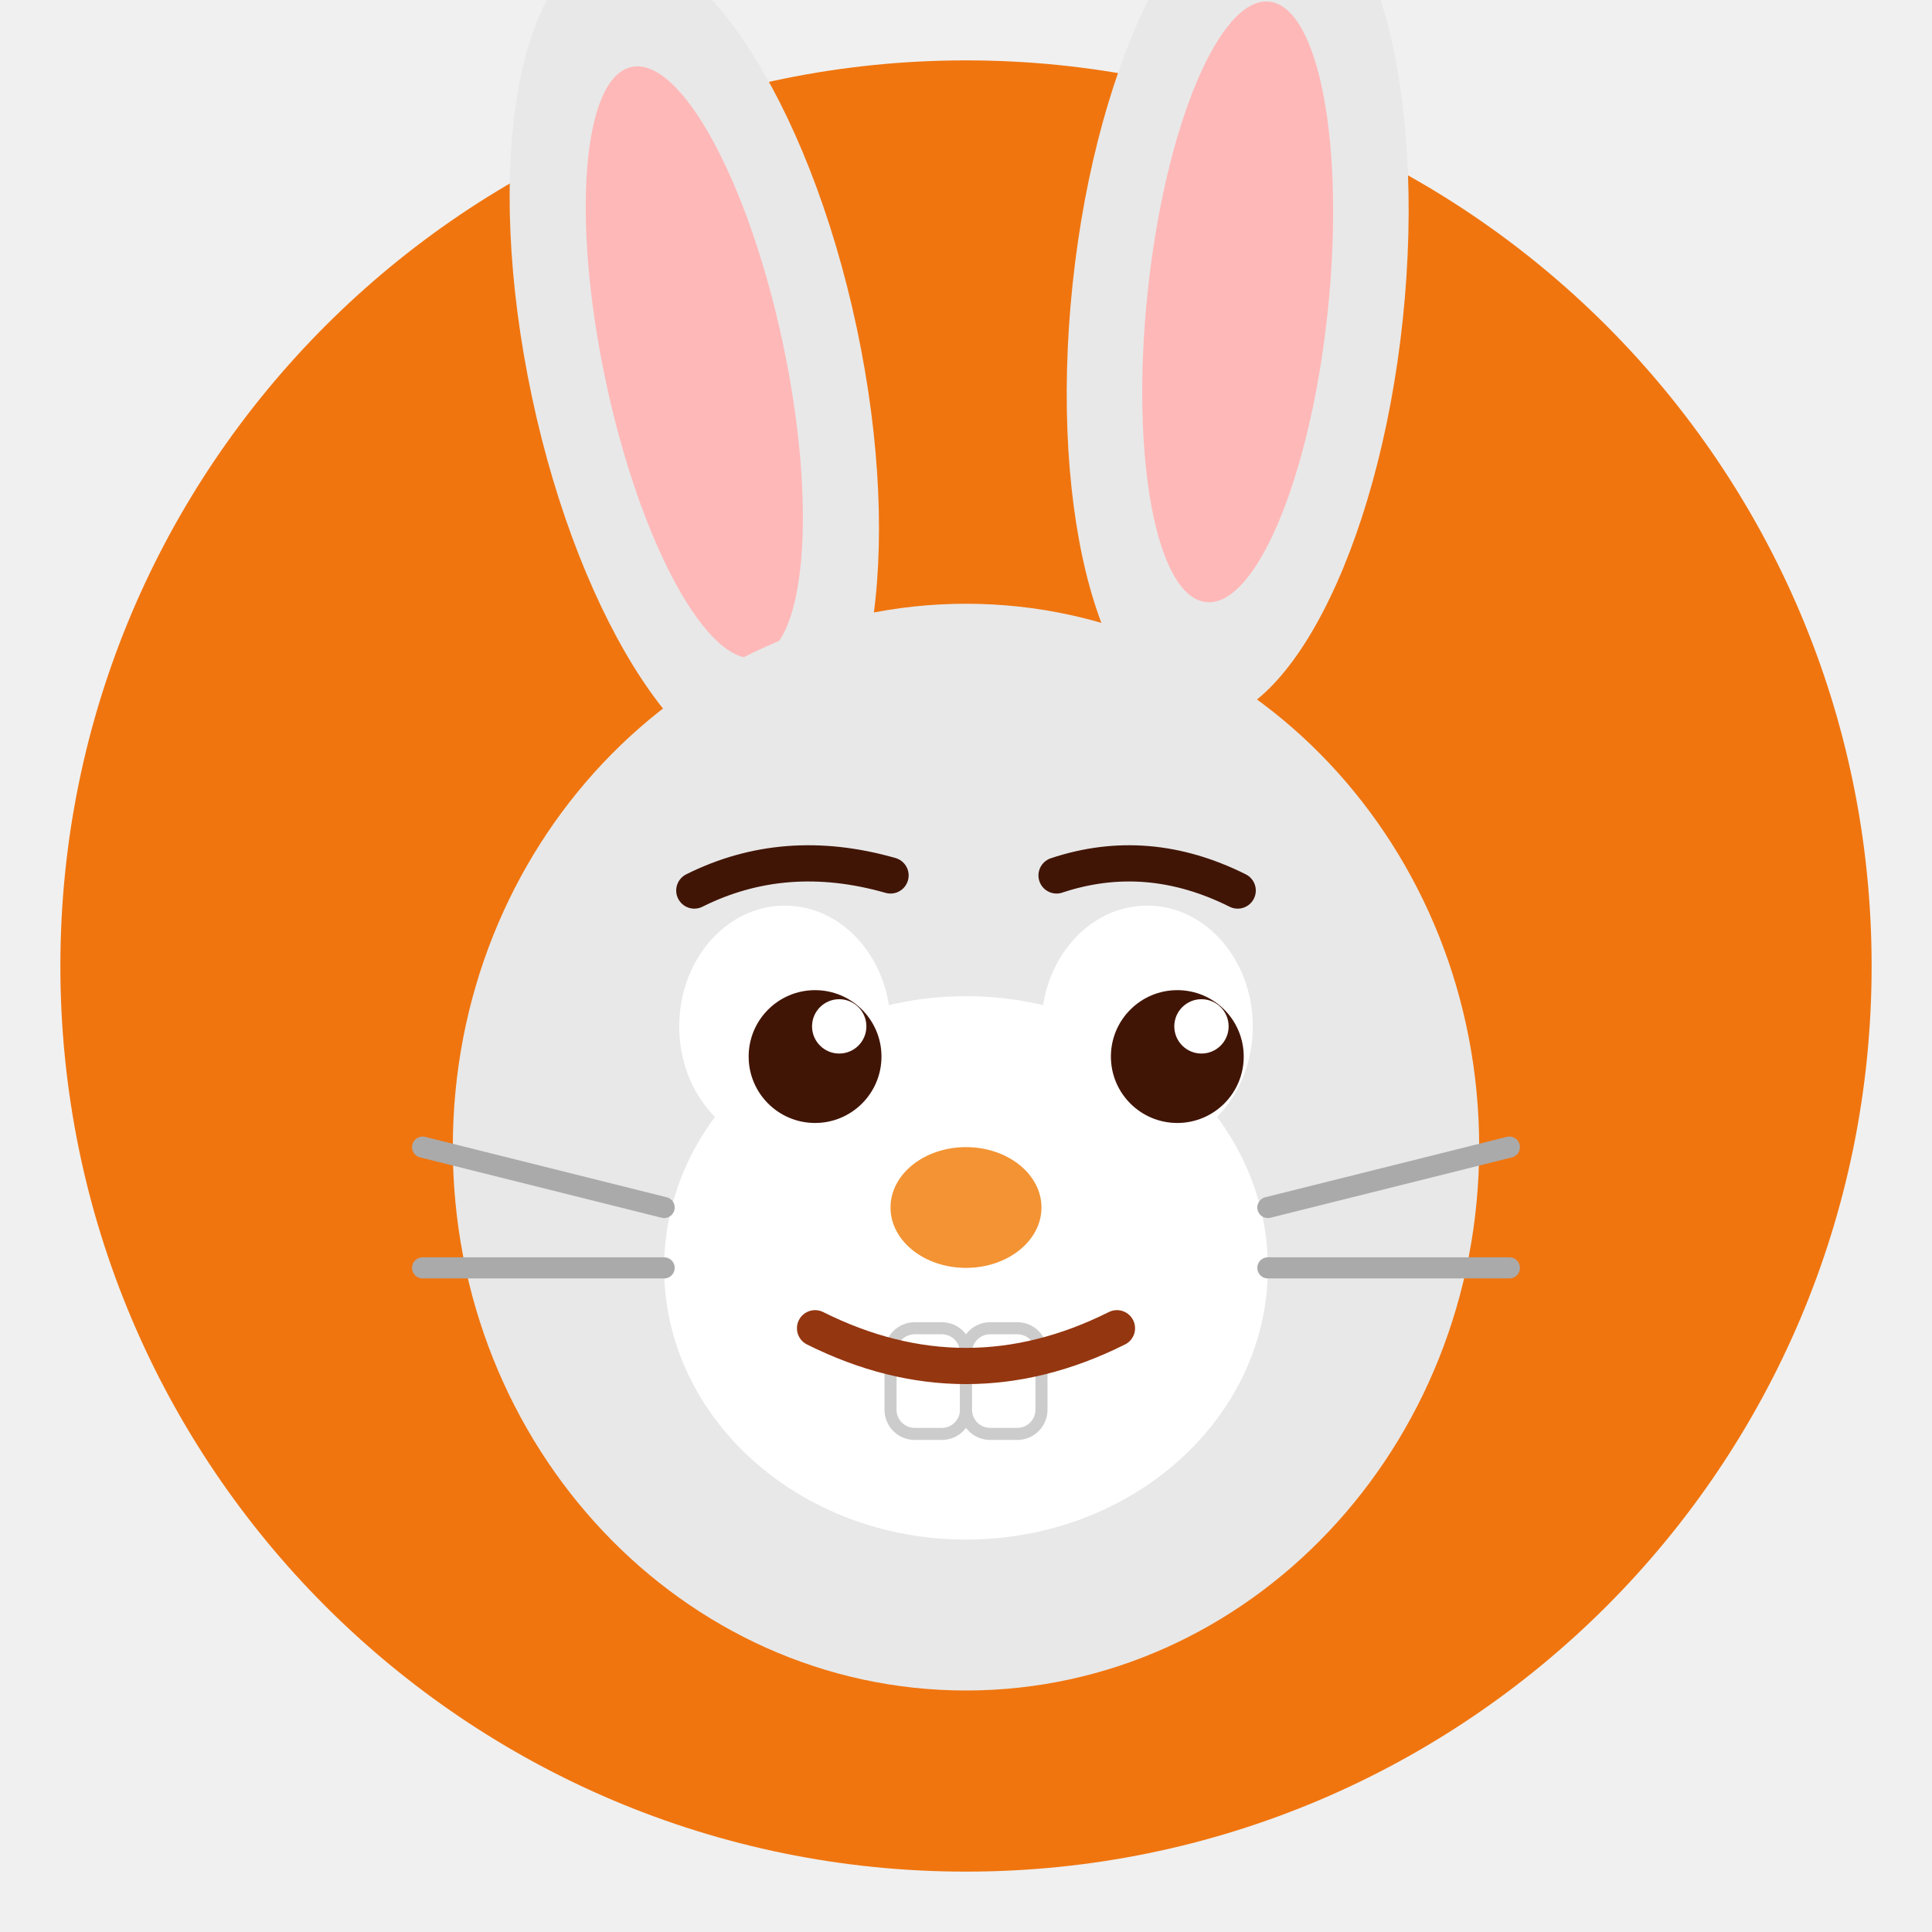
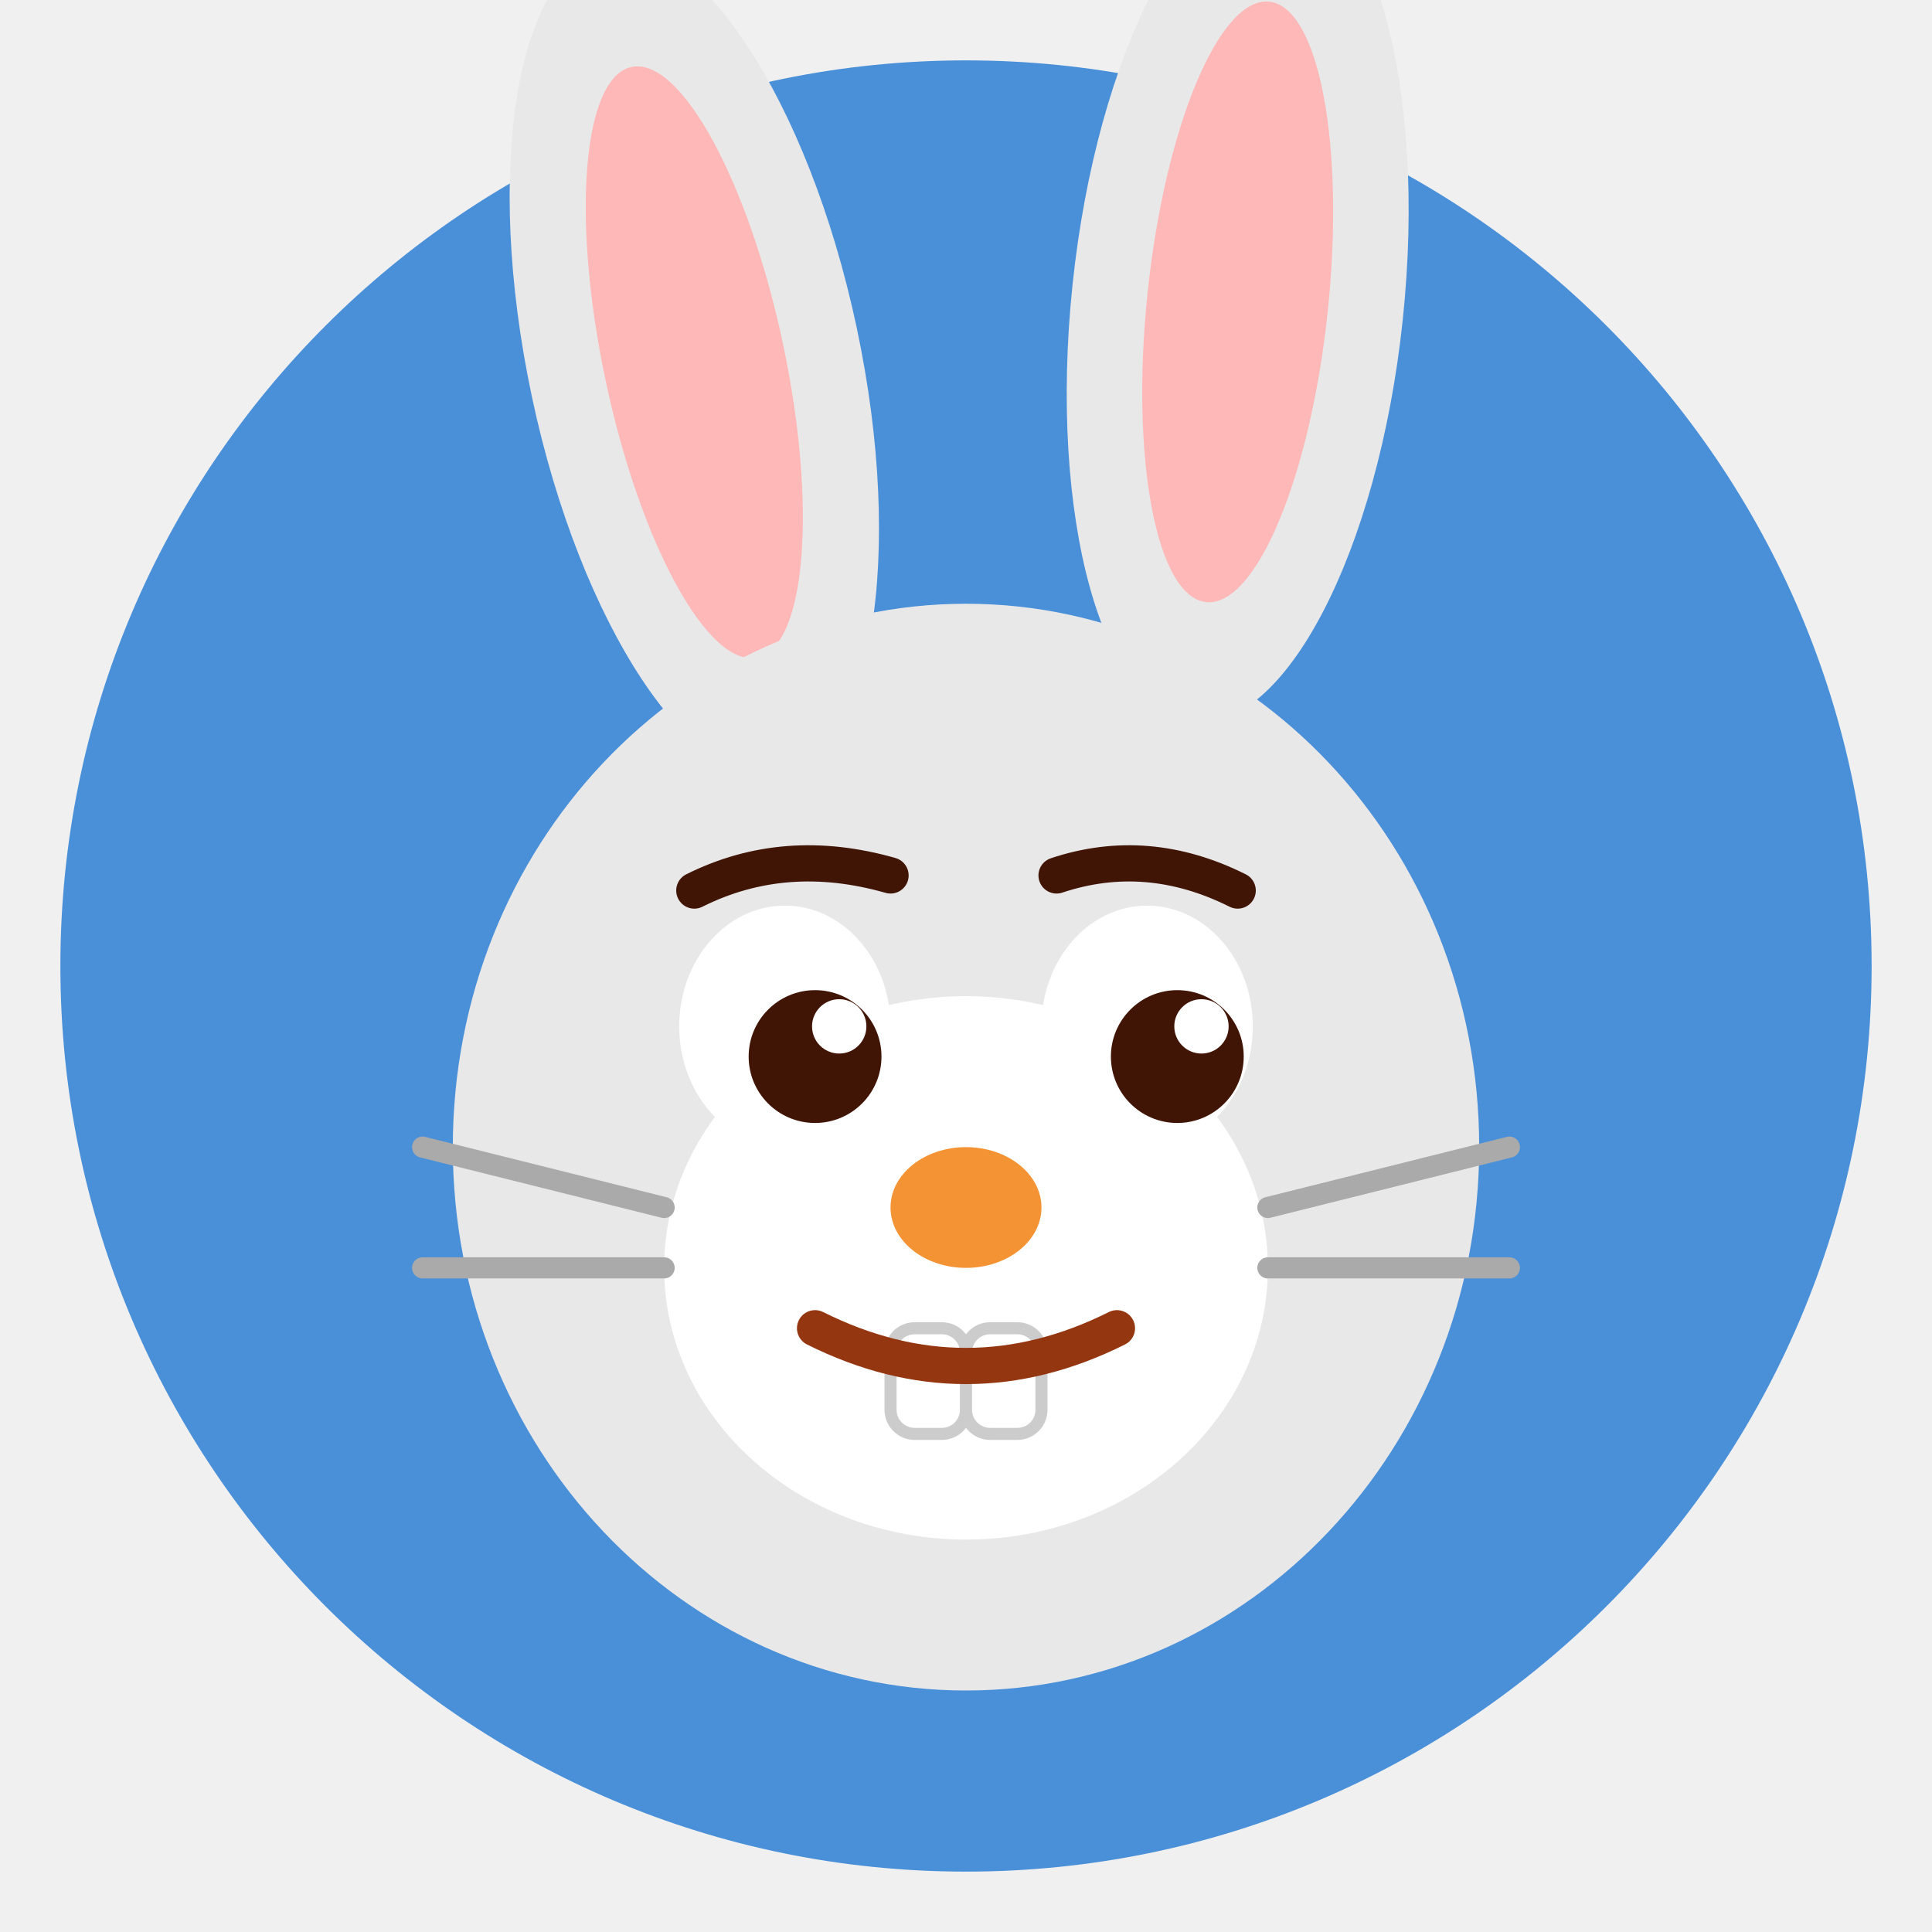
<svg xmlns="http://www.w3.org/2000/svg" viewBox="0 0 64 64" fill="none">
-   <circle cx="32" cy="32" r="30" fill="#f0750f" />
+   <circle cx="32" cy="32" r="30" fill="#4a90d9" />
  <ellipse cx="23" cy="12" rx="5.5" ry="14" fill="#e8e8e8" transform="rotate(-12 23 12)" />
  <ellipse cx="23" cy="12" rx="3" ry="10" fill="#ffb8b8" transform="rotate(-12 23 12)" />
  <ellipse cx="41" cy="10" rx="5.5" ry="14" fill="#e8e8e8" transform="rotate(6 41 10)" />
  <ellipse cx="41" cy="10" rx="3" ry="10" fill="#ffb8b8" transform="rotate(6 41 10)" />
  <ellipse cx="32" cy="38" rx="17" ry="18" fill="#e8e8e8" />
  <ellipse cx="32" cy="42" rx="10" ry="9" fill="white" />
  <ellipse cx="26" cy="34" rx="3.5" ry="4" fill="white" />
  <ellipse cx="38" cy="34" rx="3.5" ry="4" fill="white" />
  <circle cx="27" cy="35" r="2.2" fill="#411506" />
  <circle cx="39" cy="35" r="2.2" fill="#411506" />
  <circle cx="27.8" cy="34" r="0.9" fill="white" />
  <circle cx="39.8" cy="34" r="0.9" fill="white" />
  <path d="M23 29.5 Q26 28 29.5 29" stroke="#411506" stroke-width="1.2" fill="none" stroke-linecap="round" />
  <path d="M35 29 Q38 28 41 29.5" stroke="#411506" stroke-width="1.2" fill="none" stroke-linecap="round" />
  <ellipse cx="32" cy="40" rx="2.5" ry="2" fill="#f39333" />
  <rect x="29.5" y="44" width="2.5" height="3.5" rx="0.8" fill="white" stroke="#ccc" stroke-width="0.4" />
  <rect x="32" y="44" width="2.5" height="3.5" rx="0.8" fill="white" stroke="#ccc" stroke-width="0.4" />
  <path d="M27 44 Q32 46.5 37 44" stroke="#943610" stroke-width="1.2" fill="none" stroke-linecap="round" />
  <line x1="14" y1="38" x2="22" y2="40" stroke="#aaa" stroke-width="0.7" stroke-linecap="round" />
  <line x1="14" y1="42" x2="22" y2="42" stroke="#aaa" stroke-width="0.7" stroke-linecap="round" />
  <line x1="42" y1="40" x2="50" y2="38" stroke="#aaa" stroke-width="0.7" stroke-linecap="round" />
  <line x1="42" y1="42" x2="50" y2="42" stroke="#aaa" stroke-width="0.7" stroke-linecap="round" />
</svg>
